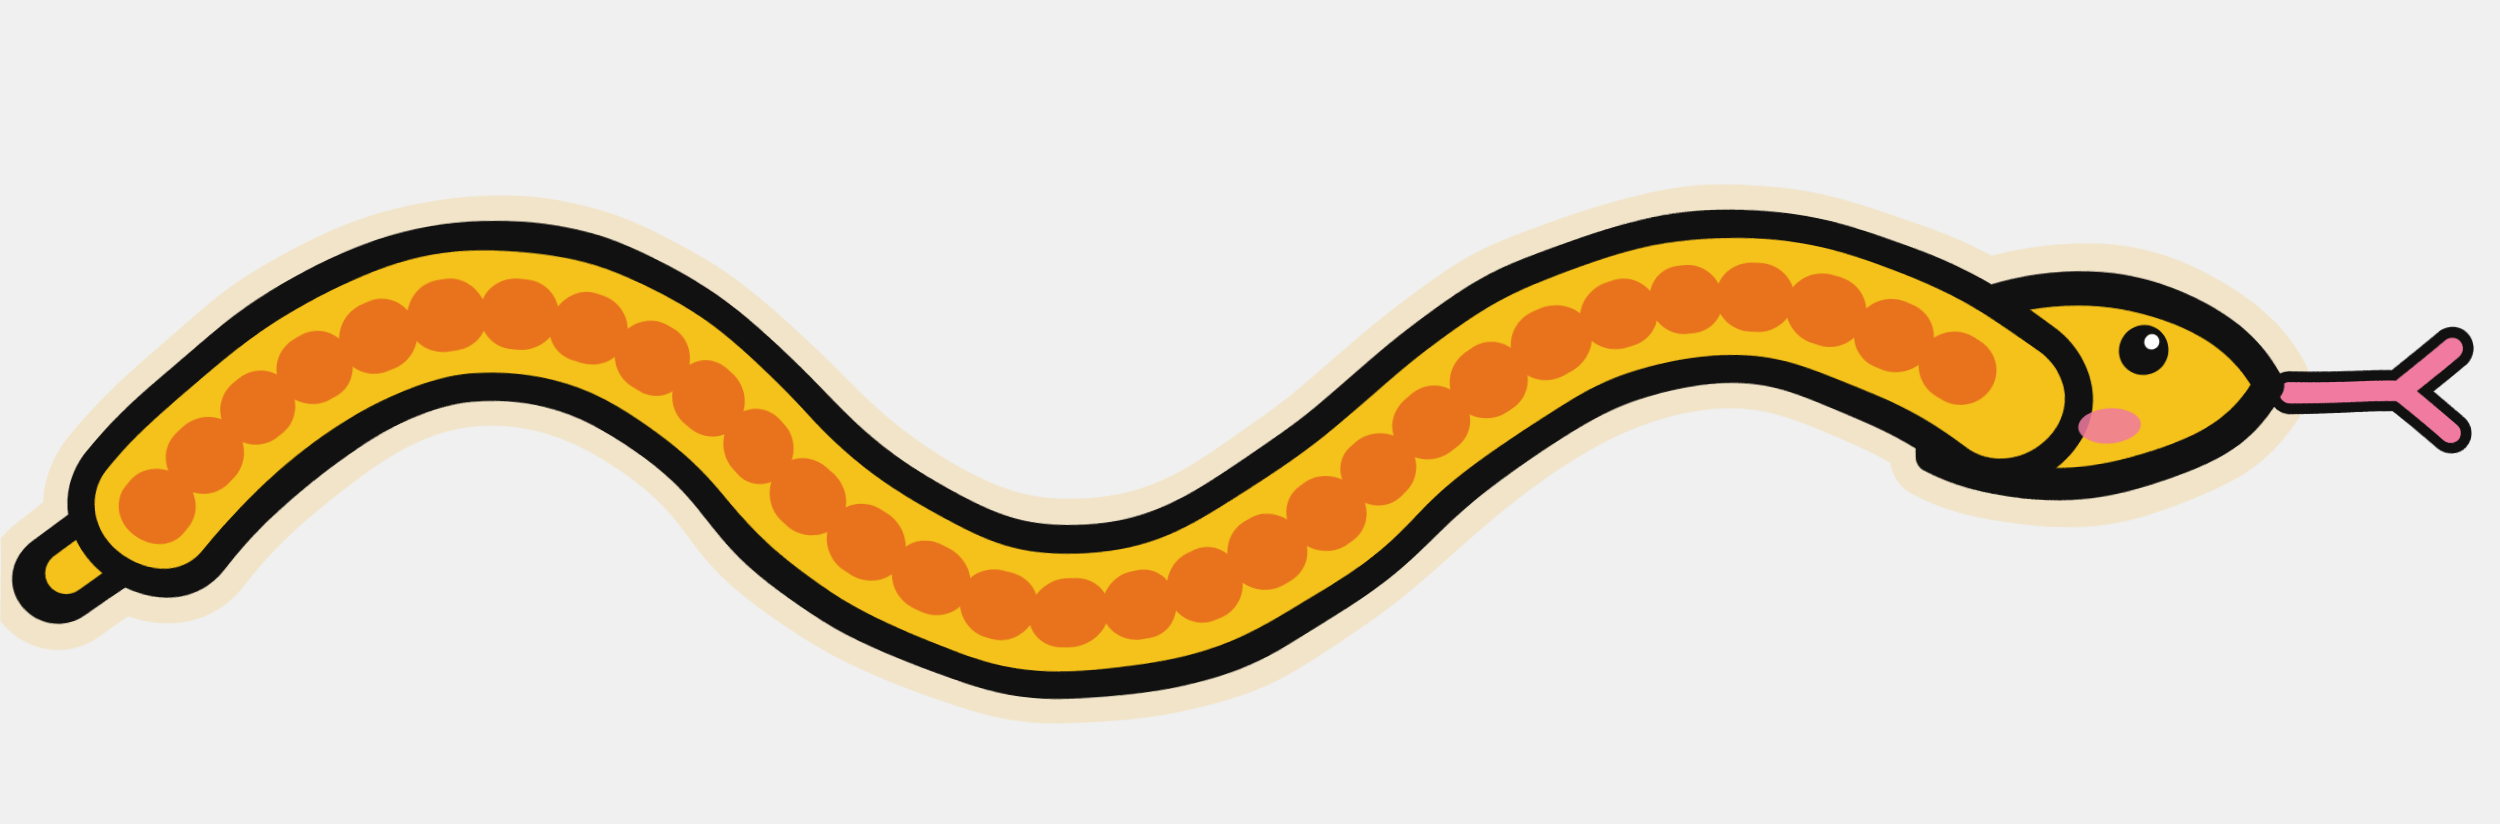
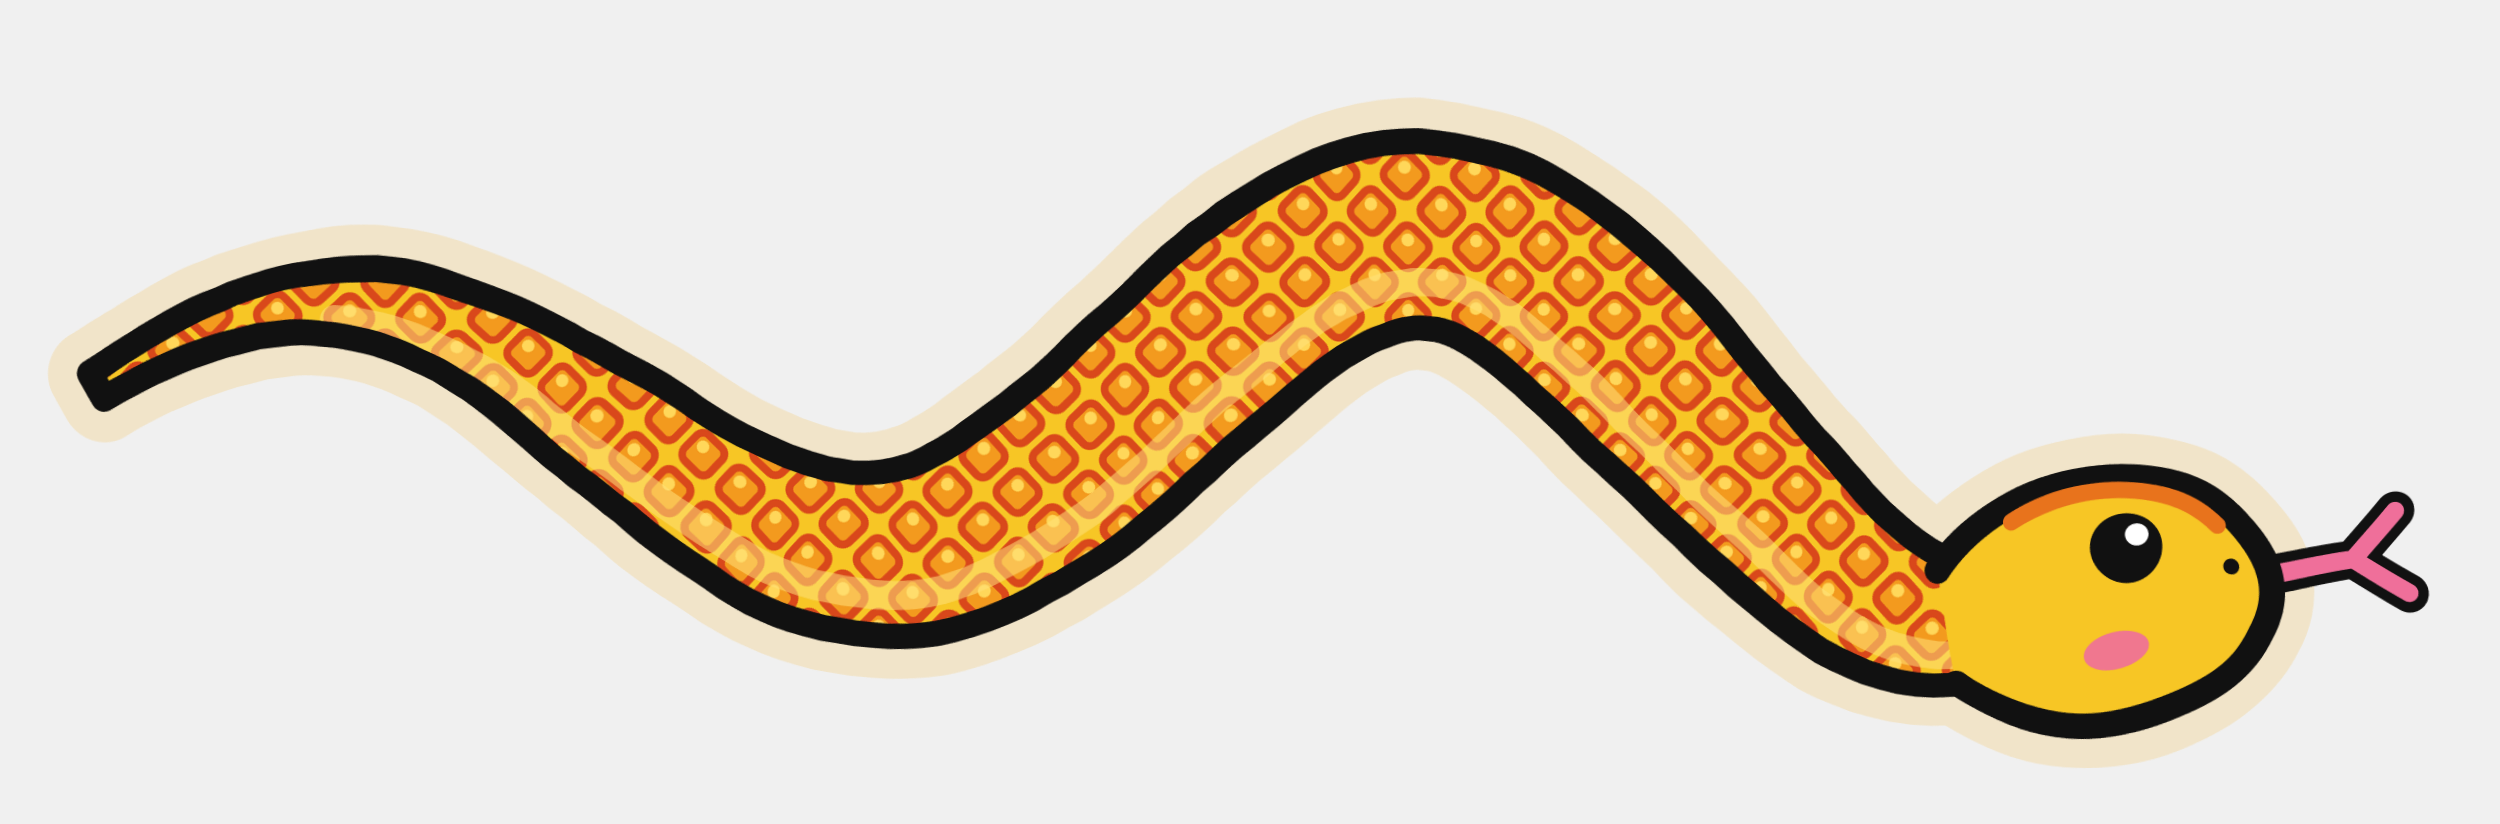
- <svg xmlns="http://www.w3.org/2000/svg" viewBox="0 -6 352 116" fill="none">
+ <svg xmlns="http://www.w3.org/2000/svg" viewBox="0 0 352 116" fill="none">
  <style>
-     /* scales drift along the body: reads as slithering */
-     @keyframes slither { to { stroke-dashoffset: -20; } }
-     .scales { animation: slither 1.4s linear infinite; }
-     @media (prefers-reduced-motion: reduce) { .scales { animation: none; } }
+     /* the tongue flicks out every few seconds */
+     @keyframes flick { 0%, 86%, 100% { transform: scaleX(0.35); } 90%, 96% { transform: scaleX(1); } 93% { transform: scaleX(0.8); } }
+     .tongue { transform-origin: 36px 1px; transform-box: view-box; animation: flick 3.2s ease-in-out infinite; }
+     @media (prefers-reduced-motion: reduce) { .tongue { animation: none; transform: none; } }
  </style>
  <defs>
-     <filter id="w" x="-5%" y="-40%" width="110%" height="180%">
-       <feTurbulence type="fractalNoise" baseFrequency="0.03" numOctaves="2" seed="4" />
-       <feDisplacementMap in="SourceGraphic" scale="2.5" xChannelSelector="R" yChannelSelector="G" />
+     <filter id="w" x="-5%" y="-30%" width="110%" height="160%">
+       <feTurbulence type="fractalNoise" baseFrequency="0.035" numOctaves="2" seed="11" />
+       <feDisplacementMap in="SourceGraphic" scale="2" xChannelSelector="R" yChannelSelector="G" />
    </filter>
+     <pattern id="sc" width="7" height="7" patternUnits="userSpaceOnUse" patternTransform="rotate(45)">
+       <rect width="7" height="7" fill="#f7c625" />
+       <rect x="1" y="1" width="5" height="5" rx="1.3" fill="#f39a1e" stroke="#d9481b" stroke-width="1.1" />
+       <circle cx="2.8" cy="2.8" r=".9" fill="#ffd75a" />
+     </pattern>
+     <clipPath id="b">
+       <path d="M15.0 55.8 L16.7 54.9 L18.4 54.1 L20.1 53.3 L21.8 52.5 L23.5 51.8 L25.1 51.1 L26.8 50.4 L28.5 49.8 L30.2 49.2 L31.8 48.7 L33.5 48.3 L35.1 47.9 L36.7 47.5 L38.3 47.3 L39.9 47.1 L41.4 46.9 L43.0 46.8 L44.5 46.8 L46.0 46.9 L47.5 47.0 L48.9 47.2 L50.4 47.5 L51.8 47.8 L53.3 48.2 L54.7 48.7 L56.1 49.2 L57.5 49.8 L58.9 50.5 L60.4 51.2 L61.8 51.9 L63.2 52.8 L64.6 53.7 L66.1 54.6 L67.5 55.6 L69.0 56.7 L70.5 57.8 L72.0 59.0 L73.5 60.2 L75.0 61.4 L76.5 62.7 L78.0 64.0 L79.6 65.3 L81.1 66.7 L82.7 68.0 L84.3 69.4 L85.9 70.8 L87.6 72.1 L89.2 73.5 L90.9 74.9 L92.6 76.2 L94.3 77.5 L96.1 78.8 L97.9 80.0 L99.7 81.2 L101.5 82.4 L103.5 83.5 L105.4 84.5 L107.4 85.4 L109.4 86.3 L111.5 87.1 L113.7 87.8 L115.9 88.4 L118.1 88.8 L120.4 89.2 L122.7 89.4 L125.0 89.5 L127.4 89.4 L129.7 89.2 L132.0 88.9 L134.3 88.4 L136.6 87.8 L138.9 87.1 L141.1 86.3 L143.3 85.4 L145.4 84.4 L147.5 83.2 L149.6 82.1 L151.6 80.8 L153.6 79.5 L155.6 78.1 L157.5 76.7 L159.4 75.2 L161.2 73.7 L163.1 72.2 L164.9 70.7 L166.7 69.1 L168.4 67.5 L170.2 66.0 L171.9 64.4 L173.5 62.9 L175.2 61.4 L176.8 59.9 L178.4 58.5 L180.0 57.1 L181.5 55.8 L183.0 54.6 L184.5 53.4 L185.9 52.3 L187.3 51.3 L188.7 50.3 L190.0 49.5 L191.2 48.8 L192.4 48.1 L193.5 47.6 L194.6 47.2 L195.6 46.8 L196.5 46.5 L197.4 46.3 L198.2 46.2 L199.0 46.1 L199.7 46.1 L200.5 46.2 L201.3 46.3 L202.1 46.4 L202.9 46.6 L203.8 46.9 L204.8 47.3 L205.8 47.8 L206.9 48.4 L208.1 49.1 L209.3 49.9 L210.6 50.8 L211.9 51.8 L213.3 53.0 L214.7 54.2 L216.1 55.6 L217.6 57.0 L219.1 58.5 L220.7 60.1 L222.2 61.8 L223.8 63.5 L225.6 65.2 L227.3 66.9 L229.1 68.6 L230.9 70.4 L232.7 72.2 L234.6 74.0 L236.5 75.7 L238.3 77.5 L240.2 79.3 L242.2 81.0 L244.1 82.7 L246.1 84.3 L248.1 85.9 L250.1 87.4 L252.2 88.8 L254.3 90.1 L256.4 91.4 L258.6 92.5 L260.9 93.5 L263.1 94.4 L265.5 95.1 L267.8 95.7 L270.2 96.1 L272.6 96.3 L275.0 96.3 L277.4 96.1 L279.8 95.7 L282.1 95.1 L284.0 94.4 L280.0 78.9 L278.6 79.1 L277.5 79.1 L276.5 79.1 L275.6 78.9 L274.6 78.6 L273.7 78.3 L272.7 77.9 L271.7 77.4 L270.7 76.8 L269.6 76.1 L268.5 75.3 L267.4 74.4 L266.2 73.4 L264.9 72.3 L263.6 71.0 L262.3 69.7 L261.0 68.2 L259.6 66.7 L258.2 65.0 L256.8 63.3 L255.3 61.6 L253.8 59.7 L252.4 57.8 L250.9 55.9 L249.3 54.0 L247.8 52.0 L246.2 50.0 L244.6 47.9 L243.0 45.9 L241.3 44.0 L239.5 42.1 L237.7 40.3 L235.8 38.4 L234.0 36.6 L232.1 34.9 L230.1 33.2 L228.2 31.6 L226.1 30.0 L224.1 28.5 L221.9 27.1 L219.7 25.8 L217.5 24.6 L215.2 23.5 L212.8 22.5 L210.3 21.7 L207.8 21.1 L205.3 20.6 L202.7 20.3 L200.1 20.1 L197.5 20.2 L195.0 20.4 L192.4 20.8 L189.9 21.4 L187.5 22.1 L185.2 22.9 L182.9 23.9 L180.6 25.0 L178.5 26.1 L176.4 27.4 L174.3 28.7 L172.3 30.0 L170.4 31.5 L168.4 32.9 L166.6 34.5 L164.7 36.0 L162.9 37.6 L161.1 39.2 L159.4 40.8 L157.7 42.4 L156.0 44.0 L154.3 45.5 L152.6 47.1 L151.0 48.6 L149.4 50.2 L147.9 51.6 L146.3 53.1 L144.8 54.4 L143.3 55.7 L141.9 57.0 L140.4 58.2 L139.0 59.3 L137.7 60.3 L136.3 61.3 L135.1 62.2 L133.8 63.0 L132.6 63.7 L131.4 64.3 L130.3 64.9 L129.2 65.4 L128.2 65.8 L127.1 66.1 L126.1 66.4 L125.1 66.6 L124.1 66.8 L123.1 66.9 L122.0 67.0 L120.9 67.0 L119.8 67.0 L118.7 66.8 L117.5 66.6 L116.2 66.4 L114.9 66.0 L113.5 65.6 L112.1 65.1 L110.7 64.6 L109.2 63.9 L107.7 63.2 L106.1 62.4 L104.5 61.6 L102.9 60.7 L101.3 59.8 L99.6 58.8 L97.9 57.8 L96.2 56.7 L94.4 55.6 L92.7 54.5 L90.9 53.4 L89.1 52.3 L87.3 51.2 L85.5 50.0 L83.7 48.9 L81.8 47.9 L80.0 46.8 L78.1 45.8 L76.2 44.8 L74.4 43.9 L72.5 43.0 L70.6 42.2 L68.6 41.4 L66.7 40.7 L64.8 40.1 L62.9 39.5 L60.9 39.0 L59.0 38.6 L57.1 38.3 L55.1 38.1 L53.2 37.9 L51.3 37.9 L49.4 37.9 L47.5 38.0 L45.7 38.2 L43.8 38.5 L42.0 38.8 L40.2 39.2 L38.4 39.7 L36.6 40.3 L34.8 40.9 L33.1 41.5 L31.4 42.3 L29.7 43.0 L28.0 43.8 L26.3 44.7 L24.6 45.6 L23.0 46.5 L21.3 47.4 L19.6 48.4 L18.0 49.3 L16.3 50.3 L14.7 51.3 L13.0 52.3 Z" />
+     </clipPath>
  </defs>
  <g filter="url(#w)" stroke-linecap="round" stroke-linejoin="round">
-     <g stroke="#f1e4c9">
-       <path d="M22 66 C 52 30, 82 30, 108 58 S 164 88, 194 60 S 250 28, 282 50" stroke-width="32" />
-       <path d="M8 76 L 22 66" stroke-width="20" />
-       <path d="M272 40 C 288 30, 312 34, 320 48 C 312 62, 288 66, 272 58 Z" stroke-width="12" fill="#f1e4c9" />
+     <g fill="#f1e4c9" stroke="#f1e4c9" stroke-width="12">
+       <path d="M15.0 55.8 L16.7 54.9 L18.4 54.1 L20.1 53.3 L21.8 52.5 L23.5 51.8 L25.1 51.1 L26.8 50.4 L28.5 49.8 L30.2 49.2 L31.8 48.7 L33.5 48.3 L35.1 47.9 L36.7 47.5 L38.3 47.3 L39.9 47.1 L41.4 46.9 L43.0 46.8 L44.5 46.8 L46.0 46.9 L47.5 47.0 L48.9 47.2 L50.4 47.5 L51.8 47.8 L53.3 48.2 L54.7 48.7 L56.1 49.2 L57.5 49.8 L58.9 50.5 L60.4 51.2 L61.8 51.9 L63.2 52.8 L64.6 53.7 L66.1 54.6 L67.5 55.6 L69.0 56.7 L70.5 57.8 L72.0 59.0 L73.5 60.2 L75.0 61.4 L76.5 62.7 L78.0 64.0 L79.6 65.3 L81.1 66.7 L82.7 68.0 L84.3 69.4 L85.9 70.8 L87.6 72.1 L89.2 73.5 L90.9 74.9 L92.6 76.2 L94.3 77.5 L96.1 78.8 L97.9 80.0 L99.7 81.2 L101.5 82.4 L103.5 83.5 L105.4 84.5 L107.4 85.4 L109.4 86.3 L111.5 87.1 L113.7 87.8 L115.9 88.4 L118.1 88.8 L120.4 89.2 L122.7 89.4 L125.0 89.5 L127.4 89.4 L129.7 89.2 L132.0 88.9 L134.3 88.4 L136.6 87.8 L138.9 87.1 L141.1 86.3 L143.3 85.4 L145.4 84.4 L147.5 83.2 L149.6 82.1 L151.6 80.8 L153.6 79.5 L155.6 78.1 L157.5 76.7 L159.4 75.2 L161.2 73.7 L163.1 72.2 L164.9 70.7 L166.7 69.1 L168.4 67.5 L170.2 66.0 L171.9 64.4 L173.5 62.9 L175.2 61.4 L176.8 59.9 L178.4 58.5 L180.0 57.1 L181.5 55.8 L183.0 54.6 L184.5 53.4 L185.9 52.3 L187.3 51.3 L188.7 50.3 L190.0 49.5 L191.2 48.8 L192.4 48.1 L193.5 47.6 L194.6 47.2 L195.6 46.8 L196.5 46.5 L197.4 46.3 L198.2 46.2 L199.0 46.1 L199.7 46.1 L200.5 46.2 L201.3 46.3 L202.1 46.4 L202.9 46.6 L203.8 46.9 L204.8 47.3 L205.8 47.8 L206.9 48.4 L208.1 49.1 L209.3 49.9 L210.6 50.8 L211.9 51.8 L213.3 53.0 L214.7 54.2 L216.1 55.6 L217.6 57.0 L219.1 58.5 L220.7 60.1 L222.2 61.8 L223.8 63.5 L225.6 65.2 L227.3 66.9 L229.1 68.6 L230.9 70.4 L232.7 72.2 L234.6 74.0 L236.5 75.7 L238.3 77.5 L240.2 79.3 L242.2 81.0 L244.1 82.7 L246.1 84.3 L248.1 85.9 L250.1 87.4 L252.2 88.8 L254.3 90.1 L256.4 91.4 L258.6 92.5 L260.9 93.5 L263.1 94.4 L265.5 95.1 L267.8 95.7 L270.2 96.1 L272.6 96.3 L275.0 96.3 L277.4 96.1 L279.8 95.7 L282.1 95.1 L284.0 94.4 L280.0 78.9 L278.6 79.1 L277.5 79.1 L276.5 79.1 L275.6 78.9 L274.6 78.6 L273.7 78.3 L272.7 77.9 L271.7 77.4 L270.7 76.8 L269.6 76.1 L268.5 75.3 L267.4 74.4 L266.2 73.4 L264.9 72.3 L263.6 71.0 L262.3 69.7 L261.0 68.2 L259.6 66.7 L258.2 65.0 L256.8 63.3 L255.3 61.6 L253.8 59.7 L252.4 57.8 L250.9 55.9 L249.3 54.0 L247.8 52.0 L246.2 50.0 L244.6 47.9 L243.0 45.9 L241.3 44.0 L239.5 42.1 L237.7 40.3 L235.8 38.4 L234.0 36.6 L232.1 34.9 L230.1 33.2 L228.2 31.6 L226.1 30.0 L224.1 28.5 L221.9 27.1 L219.7 25.8 L217.5 24.6 L215.2 23.5 L212.8 22.5 L210.3 21.7 L207.8 21.1 L205.3 20.6 L202.7 20.3 L200.1 20.1 L197.5 20.2 L195.0 20.4 L192.4 20.8 L189.9 21.4 L187.5 22.1 L185.2 22.9 L182.9 23.9 L180.6 25.0 L178.5 26.1 L176.4 27.4 L174.3 28.7 L172.3 30.0 L170.4 31.5 L168.4 32.9 L166.6 34.5 L164.7 36.0 L162.9 37.6 L161.1 39.2 L159.4 40.8 L157.7 42.4 L156.0 44.0 L154.3 45.5 L152.6 47.1 L151.0 48.6 L149.4 50.2 L147.9 51.6 L146.3 53.1 L144.8 54.4 L143.3 55.7 L141.9 57.0 L140.4 58.2 L139.0 59.3 L137.7 60.3 L136.3 61.3 L135.1 62.2 L133.8 63.0 L132.6 63.7 L131.4 64.3 L130.3 64.9 L129.2 65.4 L128.2 65.8 L127.1 66.1 L126.1 66.4 L125.1 66.6 L124.1 66.8 L123.1 66.9 L122.0 67.0 L120.9 67.0 L119.8 67.0 L118.7 66.8 L117.5 66.6 L116.2 66.4 L114.9 66.0 L113.5 65.6 L112.1 65.1 L110.7 64.6 L109.2 63.9 L107.7 63.2 L106.1 62.4 L104.5 61.6 L102.9 60.7 L101.3 59.8 L99.6 58.8 L97.9 57.8 L96.2 56.7 L94.4 55.6 L92.7 54.5 L90.9 53.4 L89.1 52.3 L87.3 51.2 L85.5 50.0 L83.7 48.9 L81.8 47.9 L80.0 46.8 L78.1 45.8 L76.2 44.8 L74.4 43.9 L72.5 43.0 L70.6 42.2 L68.6 41.4 L66.7 40.7 L64.8 40.1 L62.9 39.5 L60.9 39.0 L59.0 38.6 L57.1 38.3 L55.1 38.1 L53.2 37.9 L51.3 37.9 L49.4 37.9 L47.5 38.0 L45.7 38.2 L43.8 38.5 L42.0 38.8 L40.2 39.2 L38.4 39.7 L36.6 40.3 L34.8 40.9 L33.1 41.5 L31.4 42.3 L29.7 43.0 L28.0 43.8 L26.3 44.7 L24.6 45.6 L23.0 46.5 L21.3 47.4 L19.6 48.4 L18.0 49.3 L16.3 50.3 L14.7 51.3 L13.0 52.3 Z" />
+       <g transform="translate(282.0 86.7) rotate(-10.2)">
+         <path d="M-8 -8 C 2 -19, 26 -21, 35 -7 C 39 -1, 39 4, 35 9 C 26 22, 2 20, -8 8 Z" />
+       </g>
    </g>
-     <path d="M323 49 L 338 49 M338 49 L 345 43 M338 49 L 345 55" stroke="#111" stroke-width="6" />
-     <path d="M323 49 L 338 49 M338 49 L 345 43 M338 49 L 345 55" stroke="#f07aa0" stroke-width="3" />
-     <path d="M272 40 C 288 30, 312 34, 320 48 C 312 62, 288 66, 272 58 Z" fill="#f5c21b" stroke="#111" stroke-width="4.5" />
-     <path d="M8 76 L 24 65" stroke="#111" stroke-width="13" />
-     <path d="M9 75.5 L 24 65" stroke="#f5c21b" stroke-width="6" />
-     <path d="M22 66 C 52 30, 82 30, 108 58 S 164 88, 194 60 S 250 28, 282 50" stroke="#111" stroke-width="25" />
-     <path d="M22 66 C 52 30, 82 30, 108 58 S 164 88, 194 60 S 250 28, 282 50" stroke="#f5c21b" stroke-width="17" />
-     <path class="scales" d="M22 66 C 52 30, 82 30, 108 58 S 164 88, 194 60 S 250 28, 282 50" stroke="#e8731c" stroke-width="10" stroke-dasharray="1 9" />
-     <circle cx="302" cy="43" r="3.6" fill="#111" />
-     <circle cx="303.2" cy="41.8" r="1.1" fill="#fff" />
-     <ellipse cx="297" cy="54" rx="4.5" ry="2.6" fill="#f07aa0" opacity=".85" />
+     <path d="M15.0 55.8 L16.7 54.9 L18.4 54.1 L20.1 53.3 L21.8 52.5 L23.5 51.8 L25.1 51.1 L26.8 50.4 L28.5 49.8 L30.2 49.2 L31.8 48.7 L33.5 48.3 L35.1 47.9 L36.7 47.5 L38.3 47.3 L39.9 47.1 L41.4 46.9 L43.0 46.8 L44.5 46.8 L46.0 46.9 L47.5 47.0 L48.9 47.2 L50.4 47.5 L51.8 47.8 L53.3 48.2 L54.7 48.7 L56.1 49.2 L57.5 49.8 L58.9 50.5 L60.4 51.2 L61.8 51.9 L63.2 52.8 L64.6 53.7 L66.1 54.6 L67.5 55.6 L69.0 56.7 L70.5 57.8 L72.0 59.0 L73.5 60.2 L75.0 61.4 L76.5 62.7 L78.0 64.0 L79.6 65.3 L81.1 66.7 L82.7 68.0 L84.3 69.4 L85.9 70.8 L87.6 72.1 L89.2 73.5 L90.9 74.9 L92.6 76.2 L94.3 77.5 L96.1 78.8 L97.9 80.0 L99.7 81.2 L101.5 82.4 L103.5 83.5 L105.4 84.5 L107.4 85.4 L109.4 86.3 L111.5 87.1 L113.7 87.8 L115.9 88.4 L118.1 88.8 L120.4 89.2 L122.7 89.4 L125.0 89.5 L127.4 89.4 L129.7 89.2 L132.0 88.9 L134.3 88.4 L136.6 87.8 L138.9 87.1 L141.1 86.3 L143.3 85.4 L145.4 84.4 L147.5 83.2 L149.6 82.1 L151.6 80.8 L153.6 79.5 L155.6 78.1 L157.5 76.7 L159.4 75.2 L161.2 73.7 L163.1 72.2 L164.9 70.7 L166.7 69.1 L168.4 67.5 L170.2 66.0 L171.9 64.4 L173.5 62.9 L175.2 61.4 L176.8 59.9 L178.4 58.5 L180.0 57.1 L181.5 55.8 L183.0 54.6 L184.5 53.4 L185.9 52.3 L187.3 51.3 L188.7 50.3 L190.0 49.5 L191.2 48.8 L192.4 48.1 L193.5 47.6 L194.6 47.2 L195.6 46.8 L196.5 46.5 L197.4 46.3 L198.2 46.2 L199.0 46.1 L199.7 46.1 L200.5 46.2 L201.3 46.3 L202.1 46.4 L202.9 46.6 L203.8 46.9 L204.8 47.3 L205.8 47.8 L206.9 48.4 L208.1 49.1 L209.3 49.9 L210.6 50.8 L211.9 51.8 L213.3 53.0 L214.7 54.2 L216.1 55.6 L217.6 57.0 L219.1 58.5 L220.7 60.1 L222.2 61.8 L223.8 63.5 L225.6 65.2 L227.3 66.9 L229.1 68.6 L230.9 70.4 L232.7 72.2 L234.6 74.0 L236.5 75.7 L238.3 77.5 L240.2 79.3 L242.2 81.0 L244.1 82.7 L246.1 84.3 L248.1 85.9 L250.1 87.4 L252.2 88.8 L254.3 90.1 L256.4 91.4 L258.6 92.5 L260.9 93.5 L263.1 94.4 L265.5 95.1 L267.8 95.7 L270.2 96.1 L272.6 96.3 L275.0 96.3 L277.4 96.1 L279.8 95.7 L282.1 95.1 L284.0 94.4 L280.0 78.9 L278.6 79.1 L277.5 79.1 L276.5 79.1 L275.6 78.9 L274.6 78.6 L273.7 78.3 L272.7 77.9 L271.7 77.4 L270.7 76.8 L269.6 76.1 L268.5 75.3 L267.4 74.4 L266.2 73.4 L264.9 72.3 L263.6 71.0 L262.3 69.7 L261.0 68.2 L259.6 66.7 L258.2 65.0 L256.8 63.3 L255.3 61.6 L253.8 59.7 L252.4 57.8 L250.9 55.9 L249.3 54.0 L247.8 52.0 L246.2 50.0 L244.6 47.9 L243.0 45.9 L241.3 44.0 L239.5 42.1 L237.7 40.3 L235.8 38.4 L234.0 36.6 L232.1 34.9 L230.1 33.2 L228.2 31.6 L226.1 30.0 L224.1 28.5 L221.9 27.1 L219.7 25.8 L217.5 24.6 L215.2 23.5 L212.8 22.5 L210.3 21.7 L207.8 21.1 L205.3 20.6 L202.7 20.3 L200.1 20.1 L197.5 20.2 L195.0 20.4 L192.4 20.8 L189.9 21.4 L187.5 22.1 L185.2 22.9 L182.9 23.9 L180.6 25.0 L178.5 26.1 L176.4 27.4 L174.3 28.7 L172.3 30.0 L170.4 31.5 L168.4 32.9 L166.6 34.5 L164.7 36.0 L162.9 37.6 L161.1 39.2 L159.4 40.8 L157.7 42.4 L156.0 44.0 L154.3 45.5 L152.6 47.1 L151.0 48.6 L149.4 50.2 L147.9 51.6 L146.3 53.1 L144.8 54.4 L143.3 55.7 L141.9 57.0 L140.4 58.2 L139.0 59.3 L137.7 60.3 L136.3 61.3 L135.1 62.2 L133.8 63.0 L132.6 63.7 L131.4 64.3 L130.3 64.9 L129.2 65.4 L128.2 65.8 L127.1 66.1 L126.1 66.4 L125.1 66.6 L124.1 66.8 L123.1 66.9 L122.0 67.0 L120.9 67.0 L119.8 67.0 L118.7 66.8 L117.5 66.6 L116.2 66.4 L114.9 66.0 L113.5 65.6 L112.1 65.1 L110.7 64.6 L109.2 63.9 L107.7 63.2 L106.1 62.4 L104.5 61.6 L102.9 60.7 L101.3 59.8 L99.6 58.8 L97.9 57.8 L96.2 56.7 L94.4 55.6 L92.7 54.5 L90.9 53.4 L89.1 52.3 L87.3 51.2 L85.5 50.0 L83.7 48.9 L81.8 47.9 L80.0 46.8 L78.1 45.8 L76.2 44.8 L74.4 43.9 L72.5 43.0 L70.6 42.2 L68.6 41.4 L66.7 40.7 L64.8 40.1 L62.9 39.5 L60.9 39.0 L59.0 38.6 L57.1 38.3 L55.1 38.1 L53.2 37.9 L51.3 37.9 L49.4 37.9 L47.5 38.0 L45.7 38.2 L43.8 38.5 L42.0 38.8 L40.2 39.2 L38.4 39.7 L36.6 40.3 L34.8 40.9 L33.1 41.5 L31.4 42.3 L29.7 43.0 L28.0 43.8 L26.3 44.7 L24.6 45.6 L23.0 46.5 L21.3 47.4 L19.6 48.4 L18.0 49.3 L16.3 50.3 L14.7 51.3 L13.0 52.3 Z" fill="url(#sc)" />
+     <g clip-path="url(#b)">
+       <path d="M47.5 44.8 L49.1 44.9 L50.6 45.1 L52.2 45.4 L53.7 45.7 L55.3 46.1 L56.8 46.6 L58.4 47.1 L59.9 47.7 L61.5 48.4 L63.0 49.1 L64.6 49.9 L66.1 50.8 L67.7 51.7 L69.2 52.7 L70.8 53.7 L72.4 54.8 L74.0 55.9 L75.6 57.1 L77.1 58.3 L78.7 59.5 L80.3 60.8 L82.0 62.1 L83.6 63.3 L85.2 64.6 L86.8 65.9 L88.5 67.3 L90.1 68.5 L91.8 69.8 L93.5 71.1 L95.2 72.3 L96.9 73.5 L98.6 74.7 L100.3 75.8 L102.1 76.9 L103.8 77.9 L105.6 78.9 L107.4 79.8 L109.3 80.6 L111.1 81.3 L113.0 82.0 L114.9 82.6 L116.9 83.0 L118.8 83.4 L120.8 83.6 L122.8 83.8 L124.8 83.8 L126.8 83.7 L128.8 83.5 L130.8 83.2 L132.8 82.8 L134.8 82.2 L136.7 81.6 L138.7 80.8 L140.6 79.9 L142.5 79.0 L144.4 78.0 L146.3 76.9 L148.1 75.7 L150.0 74.4 L151.8 73.1 L153.6 71.8 L155.4 70.4 L157.1 68.9 L158.9 67.4 L160.6 65.9 L162.4 64.4 L164.1 62.8 L165.8 61.3 L167.5 59.7 L169.1 58.2 L170.8 56.6 L172.5 55.1 L174.1 53.7 L175.7 52.3 L177.3 50.9 L178.9 49.5 L180.5 48.3 L182.0 47.1 L183.6 46.0 L185.1 44.9 L186.6 44.0 L188.0 43.1 L189.5 42.4 L190.9 41.7 L192.2 41.1 L193.6 40.6 L194.9 40.2 L196.1 40.0 L197.4 39.8 L198.6 39.6 L199.8 39.6 L201.0 39.7 L202.3 39.8 L203.5 40.1 L204.8 40.4 L206.1 40.8 L207.4 41.4 L208.7 42.0 L210.1 42.7 L211.5 43.6 L213.0 44.5 L214.5 45.6 L216.0 46.8 L217.5 48.0 L219.0 49.4 L220.6 50.8 L222.2 52.4 L223.8 53.9 L225.4 55.6 L227.0 57.3 L228.6 59.1 L230.3 60.9 L232.0 62.6 L233.8 64.5 L235.5 66.3 L237.3 68.1 L239.0 69.9 L240.8 71.7 L242.6 73.5 L244.4 75.3 L246.2 77.0 L248.0 78.7 L249.8 80.3 L251.6 81.8 L253.5 83.3 L255.4 84.7 L257.3 85.9 L259.2 87.1 L261.1 88.2 L263.1 89.2 L265.0 90.0 L267.0 90.7 L269.0 91.2 L271.1 91.6 L273.1 91.9 L275.2 91.9 L277.2 91.8 L279.2 91.5 L281.2 91.1 L283.0 90.5" stroke="#ffe27a" stroke-width="4" opacity=".55" />
+     </g>
+     <path d="M15.0 55.8 L16.7 54.9 L18.4 54.1 L20.1 53.3 L21.8 52.5 L23.5 51.8 L25.1 51.1 L26.8 50.4 L28.5 49.8 L30.2 49.2 L31.8 48.7 L33.5 48.3 L35.1 47.9 L36.7 47.5 L38.3 47.3 L39.9 47.1 L41.4 46.9 L43.0 46.8 L44.5 46.8 L46.0 46.9 L47.5 47.0 L48.9 47.2 L50.4 47.5 L51.8 47.8 L53.3 48.2 L54.7 48.7 L56.1 49.2 L57.5 49.8 L58.9 50.5 L60.4 51.2 L61.8 51.9 L63.2 52.8 L64.6 53.7 L66.1 54.6 L67.5 55.6 L69.0 56.7 L70.5 57.8 L72.0 59.0 L73.5 60.2 L75.0 61.4 L76.5 62.7 L78.0 64.0 L79.6 65.3 L81.1 66.7 L82.7 68.0 L84.3 69.4 L85.9 70.8 L87.6 72.1 L89.2 73.5 L90.9 74.9 L92.6 76.2 L94.3 77.5 L96.1 78.8 L97.9 80.0 L99.7 81.2 L101.5 82.4 L103.5 83.5 L105.4 84.5 L107.4 85.4 L109.4 86.3 L111.5 87.1 L113.7 87.8 L115.9 88.4 L118.1 88.8 L120.4 89.2 L122.7 89.4 L125.0 89.5 L127.4 89.4 L129.7 89.2 L132.0 88.9 L134.3 88.4 L136.6 87.8 L138.9 87.1 L141.1 86.3 L143.3 85.4 L145.4 84.4 L147.5 83.2 L149.6 82.1 L151.6 80.8 L153.6 79.5 L155.6 78.1 L157.5 76.7 L159.4 75.2 L161.2 73.7 L163.1 72.2 L164.9 70.7 L166.7 69.1 L168.4 67.5 L170.2 66.0 L171.9 64.4 L173.5 62.9 L175.2 61.4 L176.8 59.9 L178.4 58.5 L180.0 57.1 L181.5 55.8 L183.0 54.6 L184.5 53.4 L185.9 52.3 L187.3 51.3 L188.7 50.3 L190.0 49.5 L191.2 48.8 L192.4 48.1 L193.5 47.6 L194.6 47.2 L195.6 46.8 L196.5 46.5 L197.4 46.3 L198.2 46.2 L199.0 46.1 L199.7 46.1 L200.5 46.2 L201.3 46.3 L202.1 46.4 L202.9 46.6 L203.8 46.9 L204.8 47.3 L205.8 47.8 L206.9 48.4 L208.1 49.1 L209.3 49.9 L210.6 50.8 L211.9 51.8 L213.3 53.0 L214.7 54.2 L216.1 55.6 L217.6 57.0 L219.1 58.5 L220.7 60.1 L222.2 61.8 L223.8 63.5 L225.6 65.2 L227.3 66.9 L229.1 68.6 L230.9 70.4 L232.7 72.2 L234.6 74.0 L236.5 75.7 L238.3 77.5 L240.2 79.3 L242.2 81.0 L244.1 82.7 L246.1 84.3 L248.1 85.9 L250.1 87.4 L252.2 88.8 L254.3 90.1 L256.4 91.4 L258.6 92.5 L260.9 93.5 L263.1 94.4 L265.5 95.1 L267.8 95.7 L270.2 96.1 L272.6 96.3 L275.0 96.3 L277.4 96.1 L279.8 95.7 L282.1 95.1 L284.0 94.4 L280.0 78.9 L278.6 79.1 L277.5 79.1 L276.5 79.1 L275.6 78.9 L274.6 78.6 L273.7 78.3 L272.7 77.9 L271.7 77.4 L270.7 76.8 L269.6 76.1 L268.5 75.3 L267.4 74.4 L266.2 73.4 L264.9 72.3 L263.6 71.0 L262.3 69.7 L261.0 68.2 L259.6 66.7 L258.2 65.0 L256.8 63.3 L255.3 61.6 L253.8 59.7 L252.4 57.8 L250.9 55.9 L249.3 54.0 L247.8 52.0 L246.2 50.0 L244.6 47.9 L243.0 45.9 L241.3 44.0 L239.5 42.1 L237.7 40.3 L235.8 38.4 L234.0 36.6 L232.1 34.9 L230.1 33.2 L228.2 31.6 L226.1 30.0 L224.1 28.5 L221.9 27.1 L219.7 25.8 L217.5 24.6 L215.2 23.5 L212.8 22.5 L210.3 21.7 L207.8 21.1 L205.3 20.6 L202.7 20.3 L200.1 20.1 L197.5 20.2 L195.0 20.4 L192.4 20.8 L189.9 21.4 L187.5 22.1 L185.2 22.9 L182.9 23.9 L180.6 25.0 L178.5 26.1 L176.4 27.4 L174.3 28.7 L172.3 30.0 L170.4 31.5 L168.4 32.9 L166.6 34.5 L164.7 36.0 L162.9 37.6 L161.1 39.2 L159.4 40.8 L157.7 42.4 L156.0 44.0 L154.3 45.5 L152.6 47.1 L151.0 48.6 L149.4 50.2 L147.9 51.6 L146.3 53.1 L144.8 54.4 L143.3 55.7 L141.9 57.0 L140.4 58.2 L139.0 59.3 L137.7 60.3 L136.3 61.3 L135.1 62.2 L133.8 63.0 L132.6 63.7 L131.4 64.3 L130.3 64.9 L129.2 65.4 L128.2 65.8 L127.1 66.1 L126.1 66.4 L125.1 66.6 L124.1 66.8 L123.1 66.9 L122.0 67.0 L120.9 67.0 L119.8 67.0 L118.7 66.8 L117.5 66.6 L116.2 66.4 L114.9 66.0 L113.5 65.6 L112.1 65.1 L110.7 64.6 L109.2 63.9 L107.7 63.2 L106.1 62.4 L104.5 61.6 L102.9 60.7 L101.3 59.8 L99.6 58.8 L97.9 57.8 L96.2 56.7 L94.4 55.6 L92.7 54.5 L90.9 53.4 L89.1 52.3 L87.3 51.2 L85.5 50.0 L83.7 48.9 L81.8 47.9 L80.0 46.8 L78.1 45.8 L76.2 44.8 L74.4 43.9 L72.5 43.0 L70.6 42.2 L68.6 41.4 L66.7 40.7 L64.8 40.1 L62.9 39.5 L60.9 39.0 L59.0 38.6 L57.1 38.3 L55.1 38.1 L53.2 37.9 L51.3 37.9 L49.4 37.9 L47.5 38.0 L45.7 38.2 L43.8 38.5 L42.0 38.8 L40.2 39.2 L38.4 39.7 L36.6 40.3 L34.8 40.9 L33.1 41.5 L31.4 42.3 L29.7 43.0 L28.0 43.8 L26.3 44.7 L24.6 45.6 L23.0 46.5 L21.3 47.4 L19.6 48.4 L18.0 49.3 L16.3 50.3 L14.7 51.3 L13.0 52.3 Z" stroke="#111" stroke-width="3.6" />
+     <g transform="translate(282.0 86.7) rotate(-10.2)">
+       <path class="tongue" d="M36 1 L 50 1 M50 1 L 57 -5 M50 1 L 57 7" stroke="#111" stroke-width="5.5" />
+       <path class="tongue" d="M36 1 L 50 1 M50 1 L 57 -5 M50 1 L 57 7" stroke="#ef6f9a" stroke-width="2.6" />
+       <path d="M-8 -8 C 2 -19, 26 -21, 35 -7 C 39 -1, 39 4, 35 9 C 26 22, 2 20, -8 8 Z" fill="#f7c625" />
+       <path d="M-8 -8 C 2 -19, 26 -21, 35 -7 C 39 -1, 39 4, 35 9 C 26 22, 2 20, -8 8" stroke="#111" stroke-width="3.6" />
+       <path d="M4 -13 C 14 -17, 26 -15, 32 -7" stroke="#e8731c" stroke-width="2.4" fill="none" />
+       <circle cx="19" cy="-6" r="5" fill="#111" />
+       <circle cx="20.8" cy="-7.6" r="1.6" fill="#fff" />
+       <ellipse cx="15" cy="8" rx="4.8" ry="2.6" fill="#ef6f9a" opacity=".9" />
+       <circle cx="33" cy="-1" r="1.1" fill="#111" />
+     </g>
  </g>
</svg>
